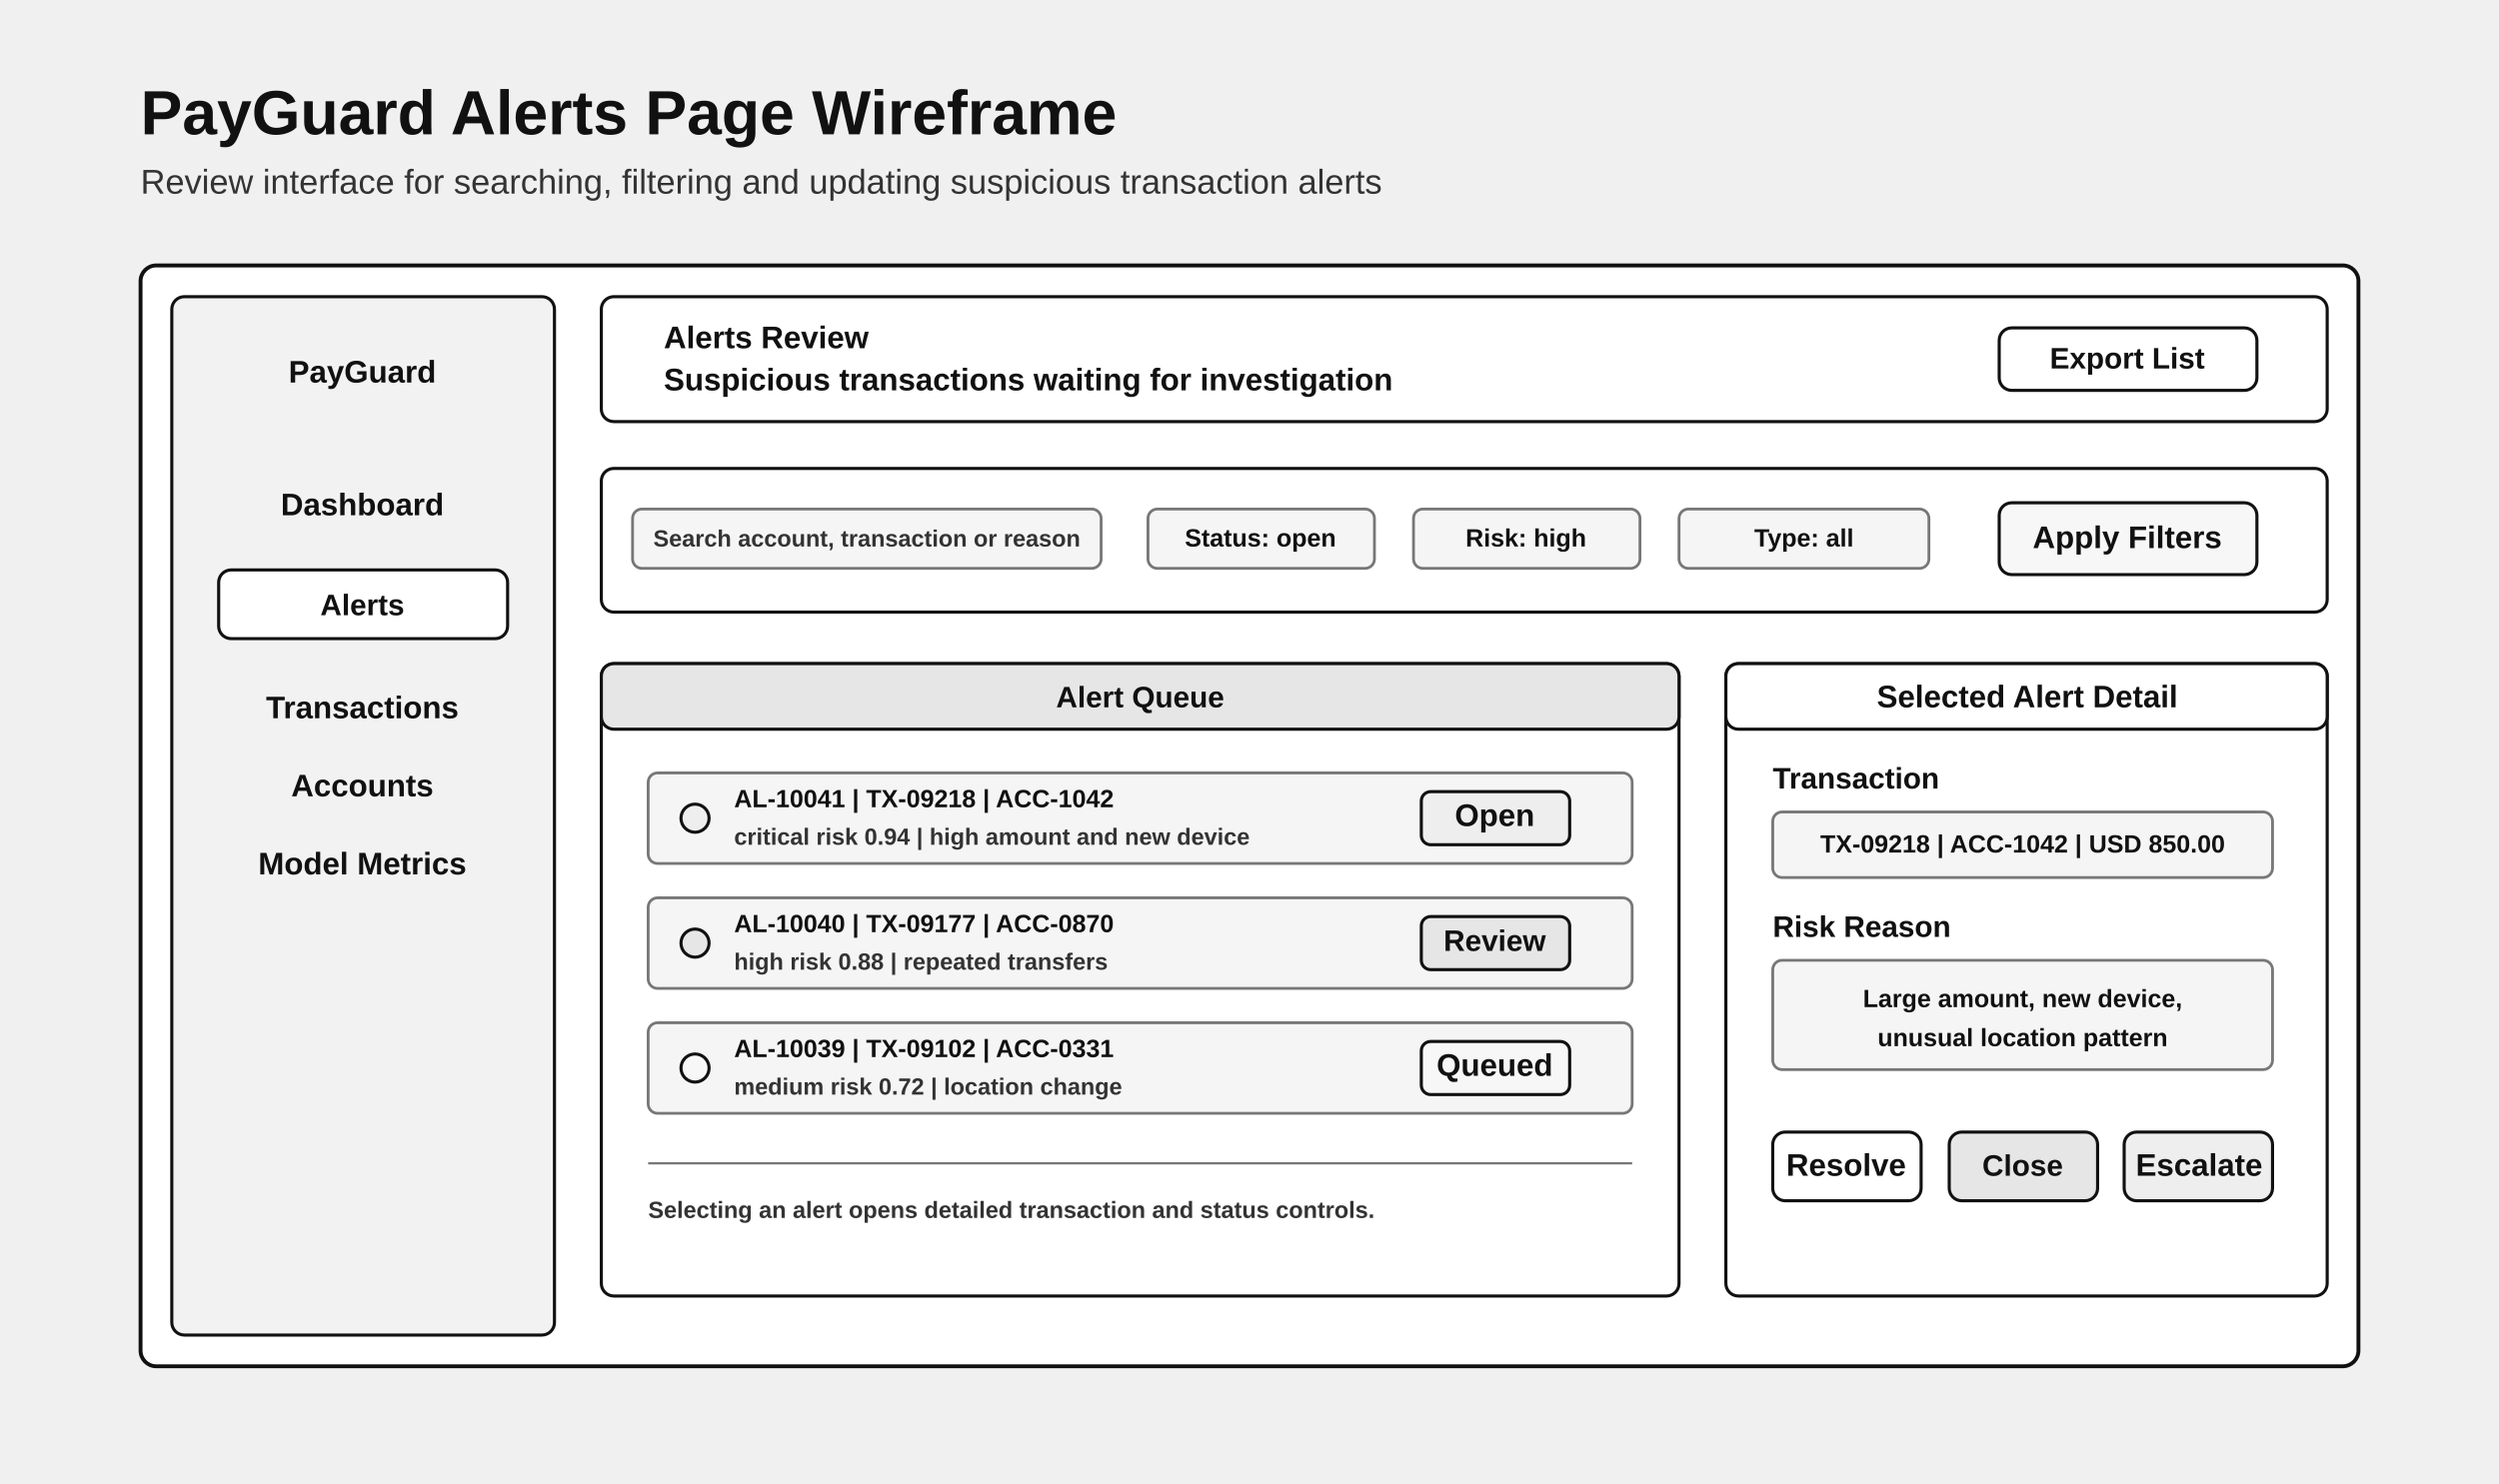
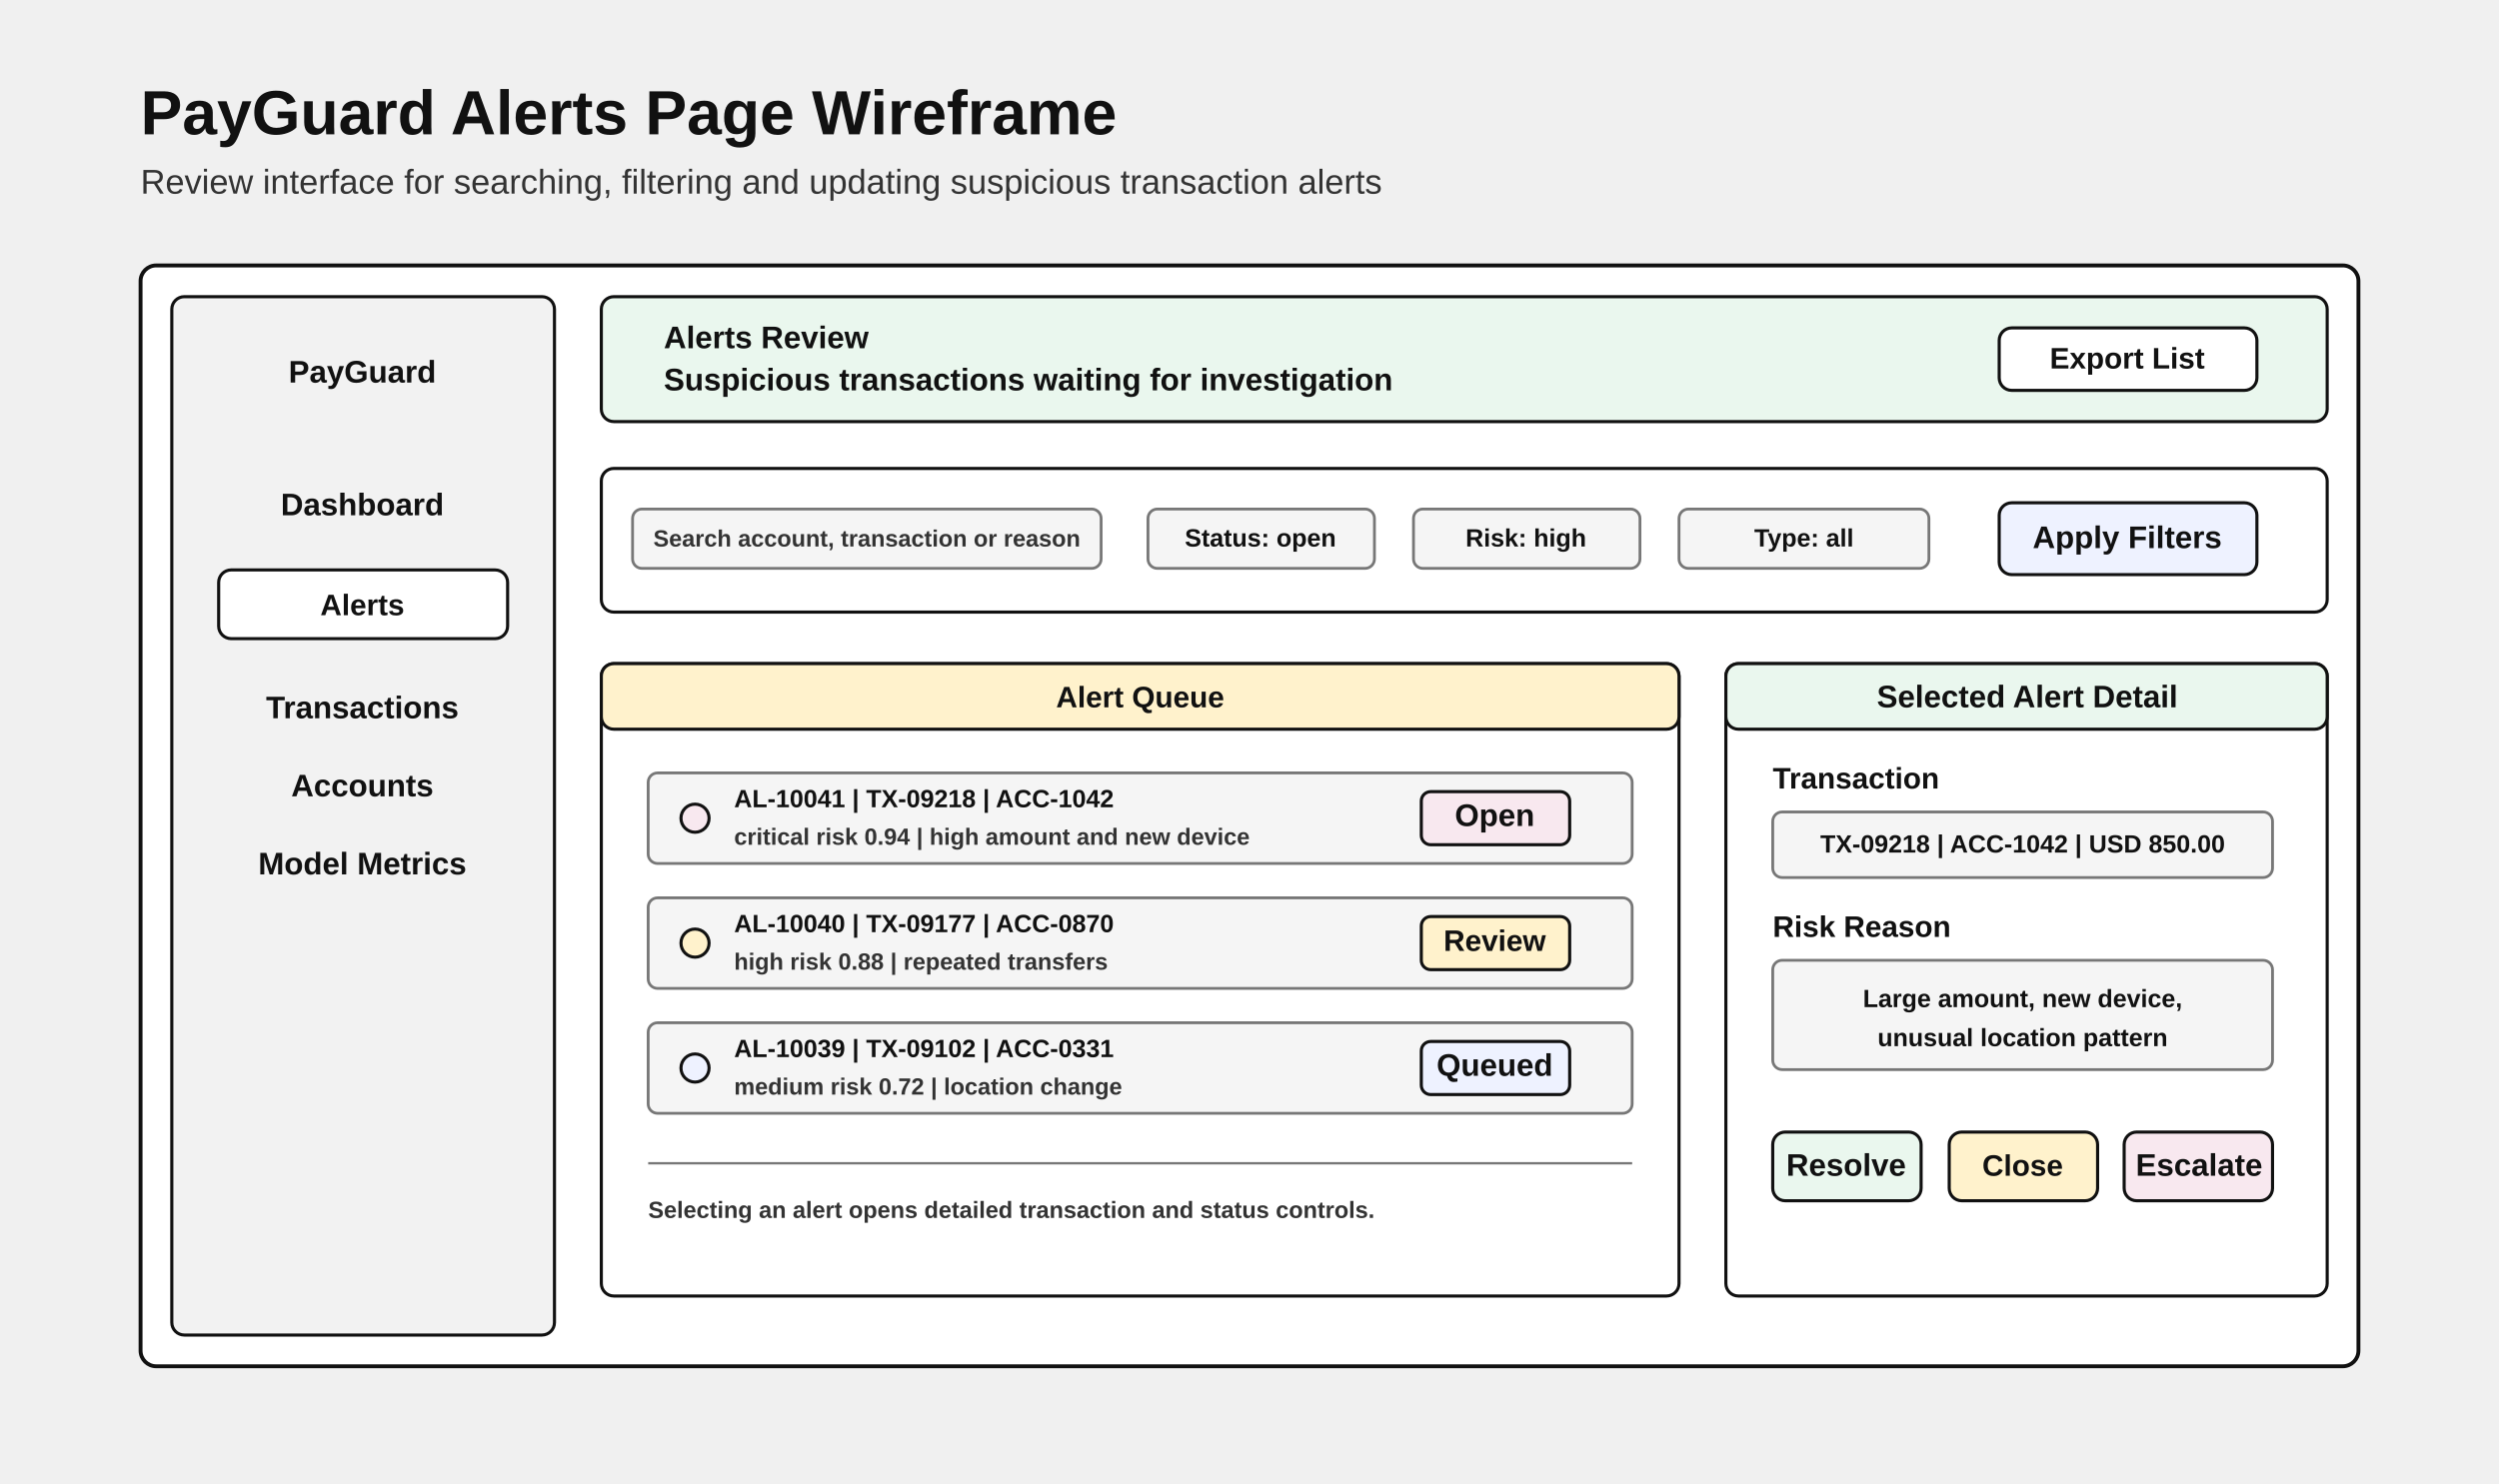
<svg xmlns="http://www.w3.org/2000/svg" width="1600" height="950" viewBox="0 0 1600 950" role="img" aria-labelledby="title desc">
  <defs>
    <style>
      .title { fill: #111111; font-family: Calibri, Arial, sans-serif; font-size: 40px; font-weight: 700; }
      .subtitle { fill: #333333; font-family: Calibri, Arial, sans-serif; font-size: 22px; }
      .frame { fill: #ffffff; stroke: #111111; stroke-width: 2.5; }
      .sidebar { fill: #f2f2f2; stroke: #111111; stroke-width: 2; }
-       .header { fill: #ffffff; stroke: #111111; stroke-width: 2; }
+       .header { fill: #eaf7ee; stroke: #111111; stroke-width: 2; }
      .card { fill: #ffffff; stroke: #111111; stroke-width: 2; }
-       .orange { fill: #e6e6e6; stroke: #111111; stroke-width: 2; }
-       .purple { fill: #f7f7f7; stroke: #111111; stroke-width: 2; }
-       .pink { fill: #eeeeee; stroke: #111111; stroke-width: 2; }
+       .orange { fill: #fff2cc; stroke: #111111; stroke-width: 2; }
+       .purple { fill: #eef2ff; stroke: #111111; stroke-width: 2; }
+       .pink { fill: #f8e8ef; stroke: #111111; stroke-width: 2; }
      .light { fill: #f5f5f5; stroke: #777777; stroke-width: 1.8; }
      .textLight { fill: #111111; font-family: Calibri, Arial, sans-serif; font-size: 20px; font-weight: 700; }
      .textDark { fill: #111111; font-family: Calibri, Arial, sans-serif; font-size: 19px; font-weight: 700; }
      .small { fill: #111111; font-family: Calibri, Arial, sans-serif; font-size: 16px; font-weight: 600; }
      .muted { fill: #333333; font-family: Calibri, Arial, sans-serif; font-size: 15px; font-weight: 600; }
      .thin { stroke: #777777; stroke-width: 1.5; fill: none; }
    </style>
  </defs>
  <text x="90" y="86" class="title">PayGuard Alerts Page Wireframe</text>
  <text x="90" y="124" class="subtitle">Review interface for searching, filtering and updating suspicious transaction alerts</text>
  <rect x="90" y="170" width="1420" height="705" rx="10" class="frame" />
  <rect x="110" y="190" width="245" height="665" rx="8" class="sidebar" />
  <text x="232" y="245" class="textLight" text-anchor="middle">PayGuard</text>
  <text x="232" y="330" class="textLight" text-anchor="middle">Dashboard</text>
  <rect x="140" y="365" width="185" height="44" rx="8" fill="#ffffff" stroke="#111111" stroke-width="2" />
  <text x="232" y="394" class="textDark" text-anchor="middle">Alerts</text>
  <text x="232" y="460" class="textLight" text-anchor="middle">Transactions</text>
  <text x="232" y="510" class="textLight" text-anchor="middle">Accounts</text>
  <text x="232" y="560" class="textLight" text-anchor="middle">Model Metrics</text>
  <rect x="385" y="190" width="1105" height="80" rx="8" class="header" />
  <text x="425" y="223" class="textLight">Alerts Review</text>
  <text x="425" y="250" class="textLight">Suspicious transactions waiting for investigation</text>
  <rect x="1280" y="210" width="165" height="40" rx="8" fill="#ffffff" stroke="#111111" stroke-width="2" />
  <text x="1362" y="236" class="textDark" text-anchor="middle">Export List</text>
  <rect x="385" y="300" width="1105" height="92" rx="8" class="card" />
  <rect x="405" y="326" width="300" height="38" rx="6" class="light" />
  <text x="555" y="350" class="muted" text-anchor="middle">Search account, transaction or reason</text>
  <rect x="735" y="326" width="145" height="38" rx="6" class="light" />
  <text x="807" y="350" class="small" text-anchor="middle">Status: open</text>
  <rect x="905" y="326" width="145" height="38" rx="6" class="light" />
  <text x="977" y="350" class="small" text-anchor="middle">Risk: high</text>
  <rect x="1075" y="326" width="160" height="38" rx="6" class="light" />
  <text x="1155" y="350" class="small" text-anchor="middle">Type: all</text>
  <rect x="1280" y="322" width="165" height="46" rx="8" class="purple" />
  <text x="1362" y="351" class="textLight" text-anchor="middle">Apply Filters</text>
  <rect x="385" y="425" width="690" height="405" rx="8" class="card" />
  <rect x="385" y="425" width="690" height="42" rx="8" class="orange" />
  <text x="730" y="453" class="textDark" text-anchor="middle">Alert Queue</text>
  <rect x="415" y="495" width="630" height="58" rx="6" class="light" />
  <circle cx="445" cy="524" r="9" class="pink" />
  <text x="470" y="517" class="small">AL-10041 | TX-09218 | ACC-1042</text>
  <text x="470" y="541" class="muted">critical risk 0.94 | high amount and new device</text>
  <rect x="910" y="507" width="95" height="34" rx="6" class="pink" />
  <text x="957" y="529" class="textLight" text-anchor="middle">Open</text>
  <rect x="415" y="575" width="630" height="58" rx="6" class="light" />
  <circle cx="445" cy="604" r="9" class="orange" />
  <text x="470" y="597" class="small">AL-10040 | TX-09177 | ACC-0870</text>
  <text x="470" y="621" class="muted">high risk 0.88 | repeated transfers</text>
  <rect x="910" y="587" width="95" height="34" rx="6" class="orange" />
  <text x="957" y="609" class="textDark" text-anchor="middle">Review</text>
  <rect x="415" y="655" width="630" height="58" rx="6" class="light" />
  <circle cx="445" cy="684" r="9" class="purple" />
  <text x="470" y="677" class="small">AL-10039 | TX-09102 | ACC-0331</text>
  <text x="470" y="701" class="muted">medium risk 0.72 | location change</text>
  <rect x="910" y="667" width="95" height="34" rx="6" class="purple" />
  <text x="957" y="689" class="textLight" text-anchor="middle">Queued</text>
  <line x1="415" y1="745" x2="1045" y2="745" class="thin" />
  <text x="415" y="780" class="muted">Selecting an alert opens detailed transaction and status controls.</text>
  <rect x="1105" y="425" width="385" height="405" rx="8" class="card" />
  <rect x="1105" y="425" width="385" height="42" rx="8" class="header" />
  <text x="1298" y="453" class="textLight" text-anchor="middle">Selected Alert Detail</text>
  <text x="1135" y="505" class="textDark">Transaction</text>
  <rect x="1135" y="520" width="320" height="42" rx="6" class="light" />
  <text x="1295" y="546" class="small" text-anchor="middle">TX-09218 | ACC-1042 | USD 850.00</text>
  <text x="1135" y="600" class="textDark">Risk Reason</text>
  <rect x="1135" y="615" width="320" height="70" rx="6" class="light" />
  <text x="1295" y="645" class="small" text-anchor="middle">Large amount, new device,</text>
  <text x="1295" y="670" class="small" text-anchor="middle">unusual location pattern</text>
  <rect x="1135" y="725" width="95" height="44" rx="8" class="header" />
  <text x="1182" y="753" class="textLight" text-anchor="middle">Resolve</text>
  <rect x="1248" y="725" width="95" height="44" rx="8" class="orange" />
  <text x="1295" y="753" class="textDark" text-anchor="middle">Close</text>
  <rect x="1360" y="725" width="95" height="44" rx="8" class="pink" />
  <text x="1408" y="753" class="textLight" text-anchor="middle">Escalate</text>
</svg>
